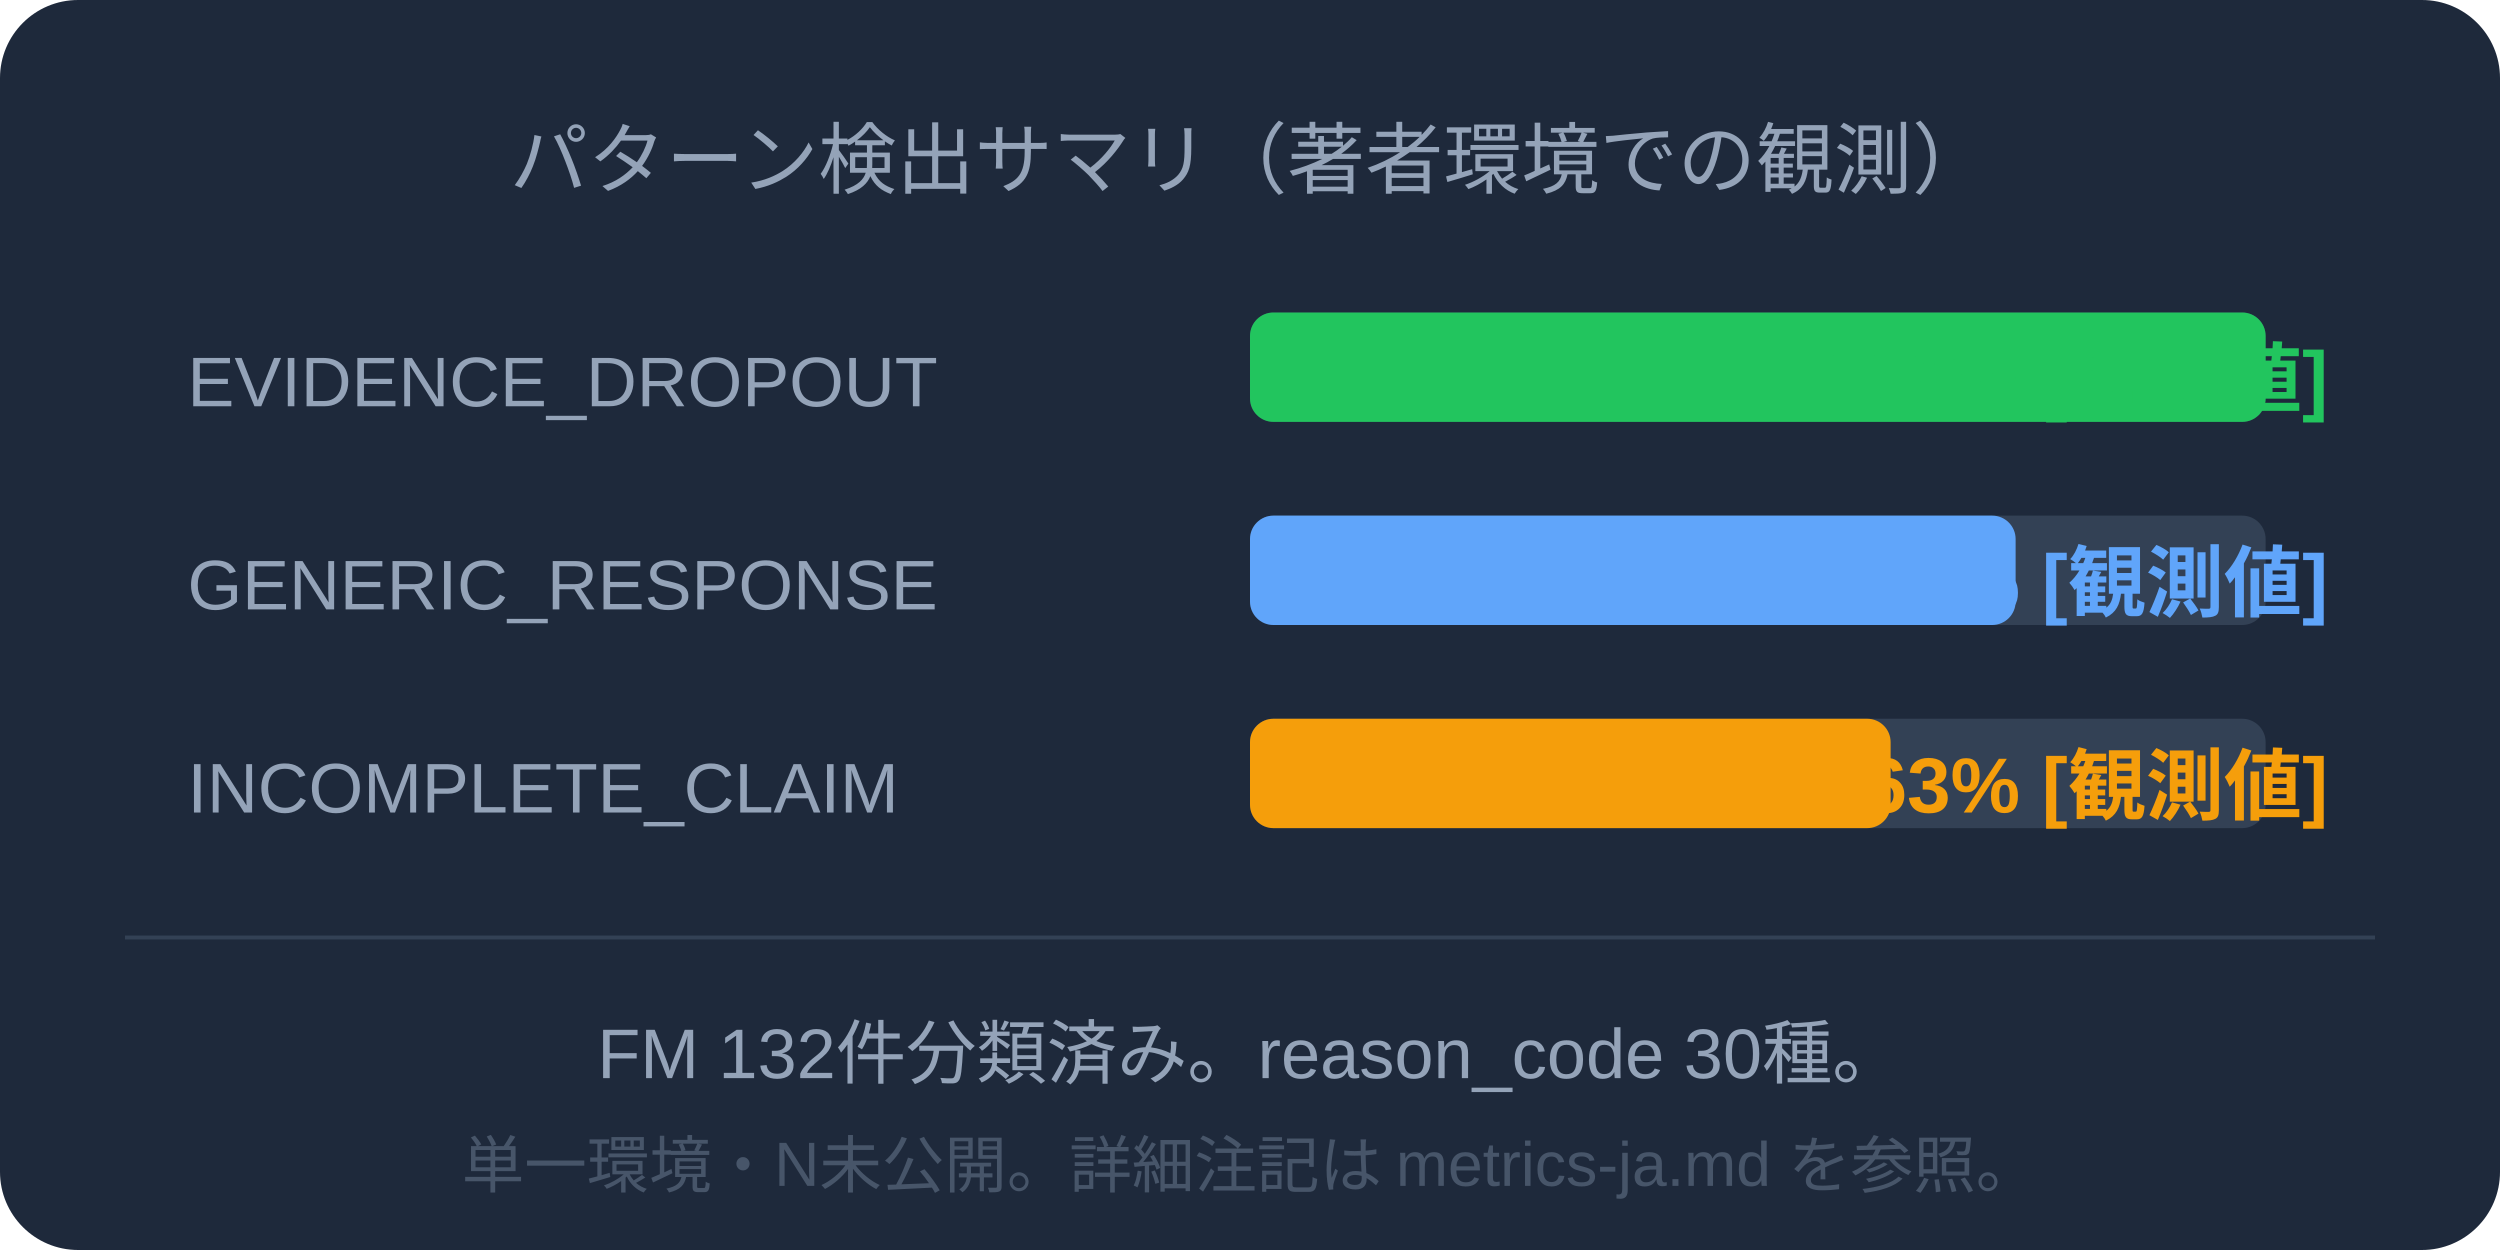
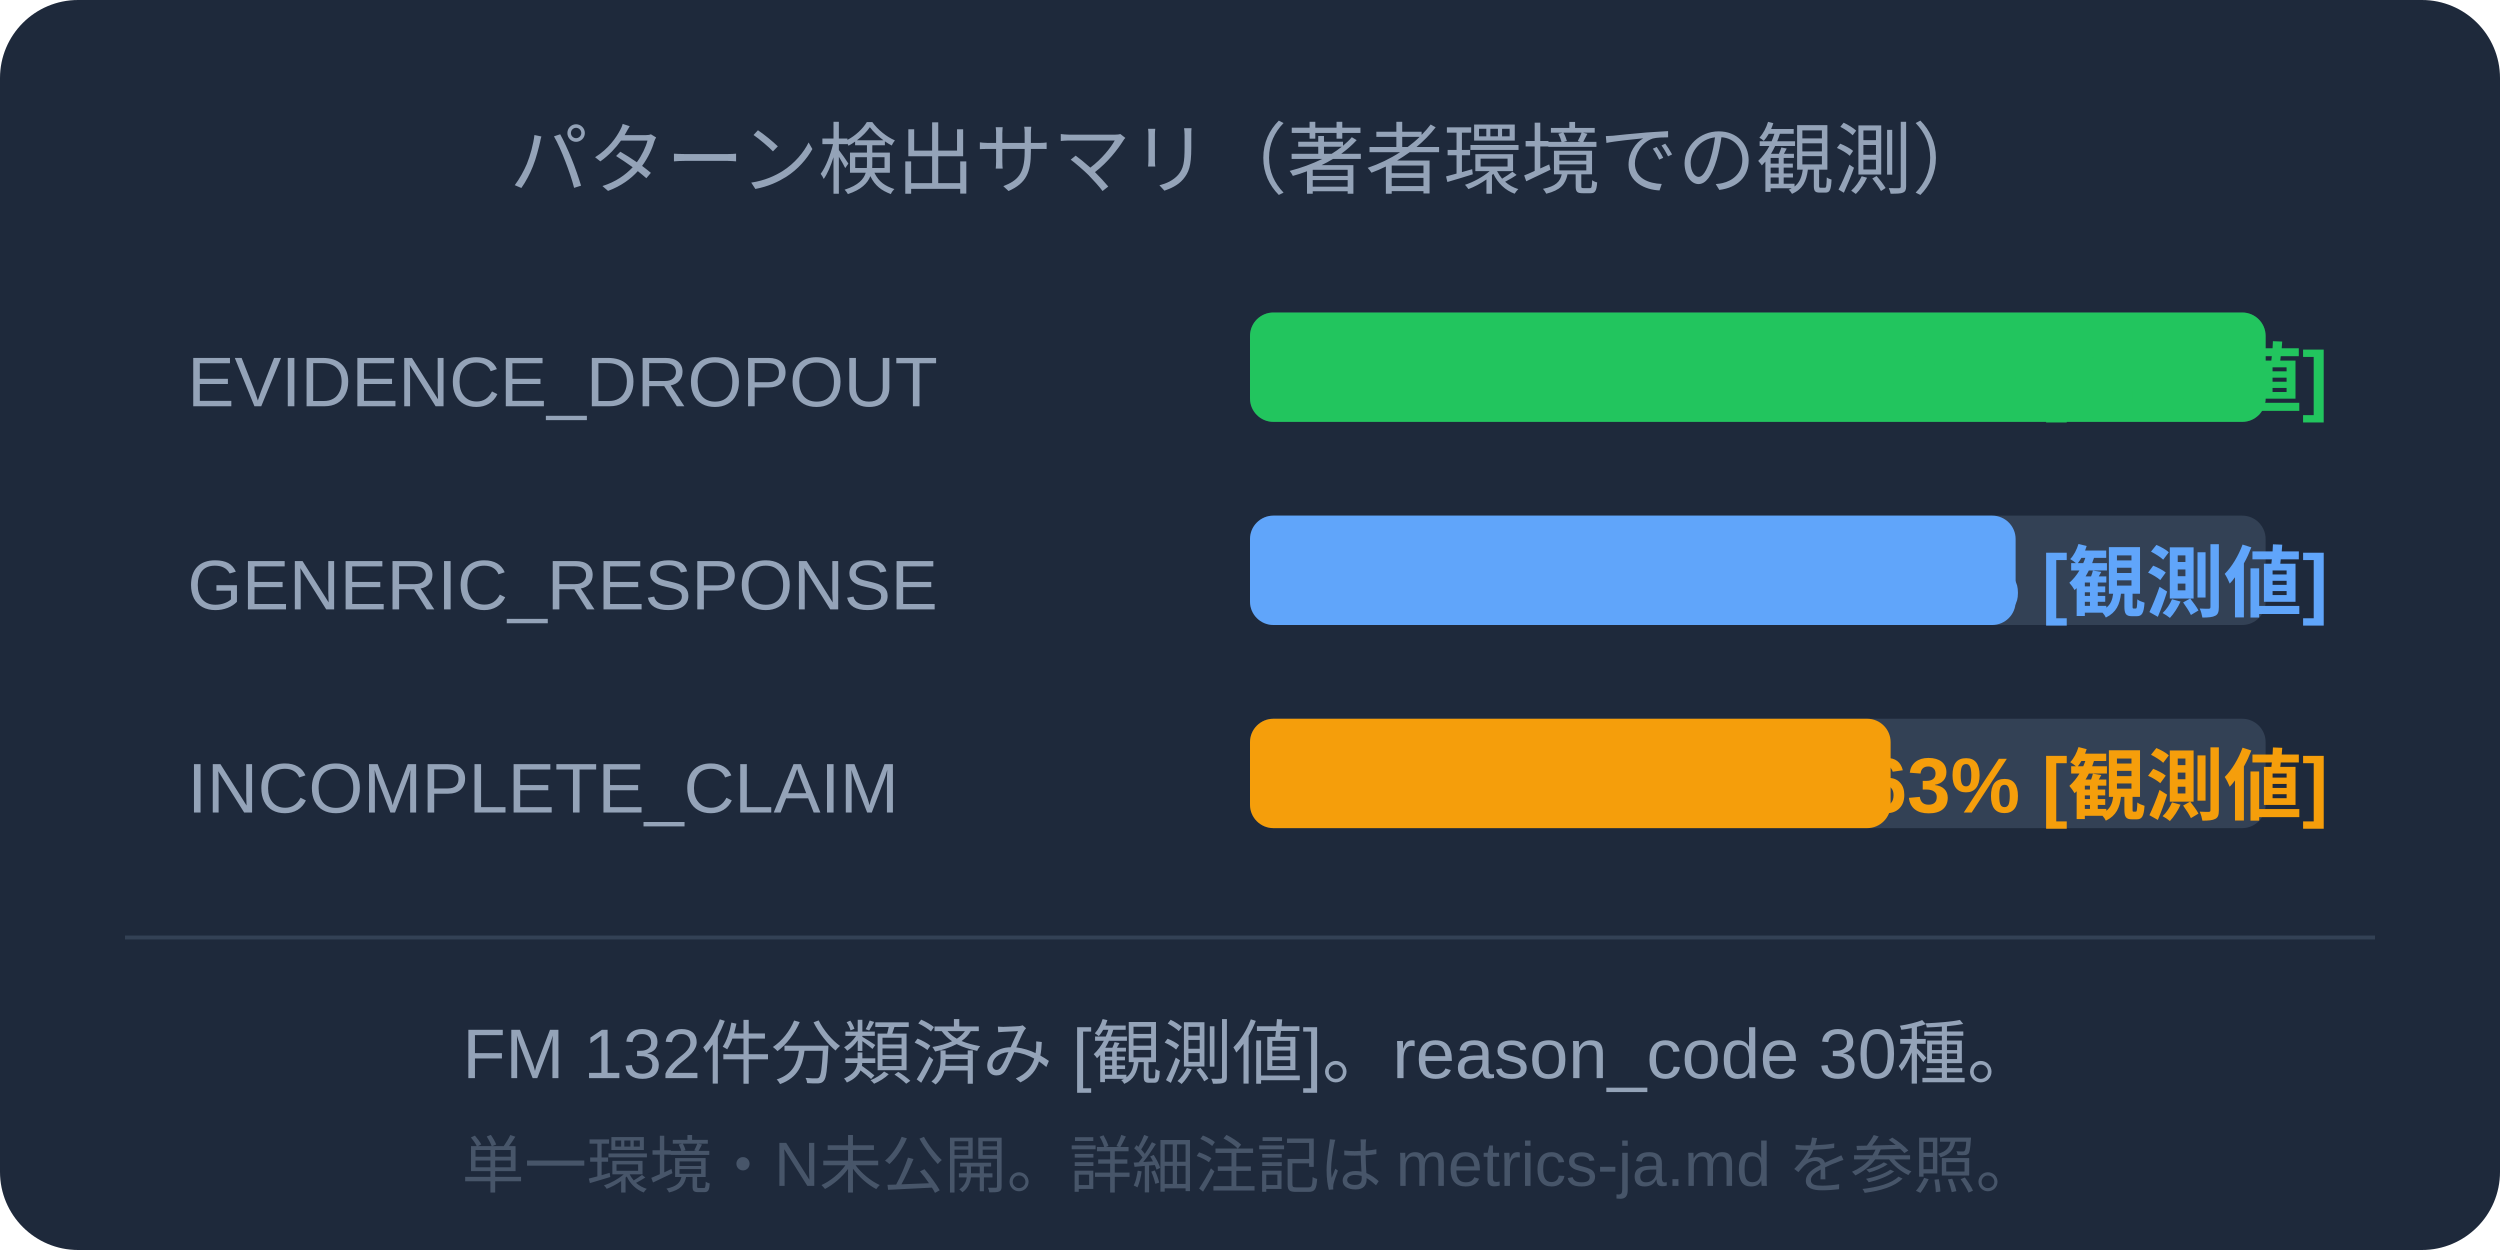
<svg xmlns="http://www.w3.org/2000/svg" viewBox="0 0 320 160" font-family="Segoe UI, Arial, sans-serif">
  <rect width="320" height="160" fill="#1e293b" rx="10" />
  <text x="160" y="24" text-anchor="middle" fill="#94a3b8" font-size="10">パターン検出サマリ（著者環境での観測）</text>
  <text x="24" y="52" fill="#94a3b8" font-size="9">EVIDENCE_DROPOUT</text>
  <rect x="160" y="40" width="130" height="14" fill="#334155" rx="3" />
  <rect x="160" y="40" width="130" height="14" fill="#22c55e" rx="3" />
  <text x="298" y="52" text-anchor="end" fill="#22c55e" font-size="10" font-weight="600">~100% [観測値]</text>
  <text x="24" y="78" fill="#94a3b8" font-size="9">GENERIC_RESPONSE</text>
  <rect x="160" y="66" width="130" height="14" fill="#334155" rx="3" />
  <rect x="160" y="66" width="98" height="14" fill="#60a5fa" rx="3" />
  <text x="298" y="78" text-anchor="end" fill="#60a5fa" font-size="10" font-weight="600">~75% [観測値]</text>
  <text x="24" y="104" fill="#94a3b8" font-size="9">INCOMPLETE_CLAIM</text>
  <rect x="160" y="92" width="130" height="14" fill="#334155" rx="3" />
  <rect x="160" y="92" width="82" height="14" fill="#f59e0b" rx="3" />
  <text x="298" y="104" text-anchor="end" fill="#f59e0b" font-size="10" font-weight="600">~63% [観測値]</text>
  <line x1="16" y1="120" x2="304" y2="120" stroke="#334155" stroke-width="0.5" />
-   <text x="160" y="138" text-anchor="middle" fill="#94a3b8" font-size="9">FM 132件分類済み。reason_code 30種。</text>
+   <text x="160" y="138" text-anchor="middle" fill="#94a3b8" font-size="9">FM 132件分類済み [観測値]。reason_code 30種。</text>
  <text x="160" y="152" text-anchor="middle" fill="#475569" font-size="8">単一環境・N未公開。詳細注記は metrics-ja.md を参照。</text>
</svg>
